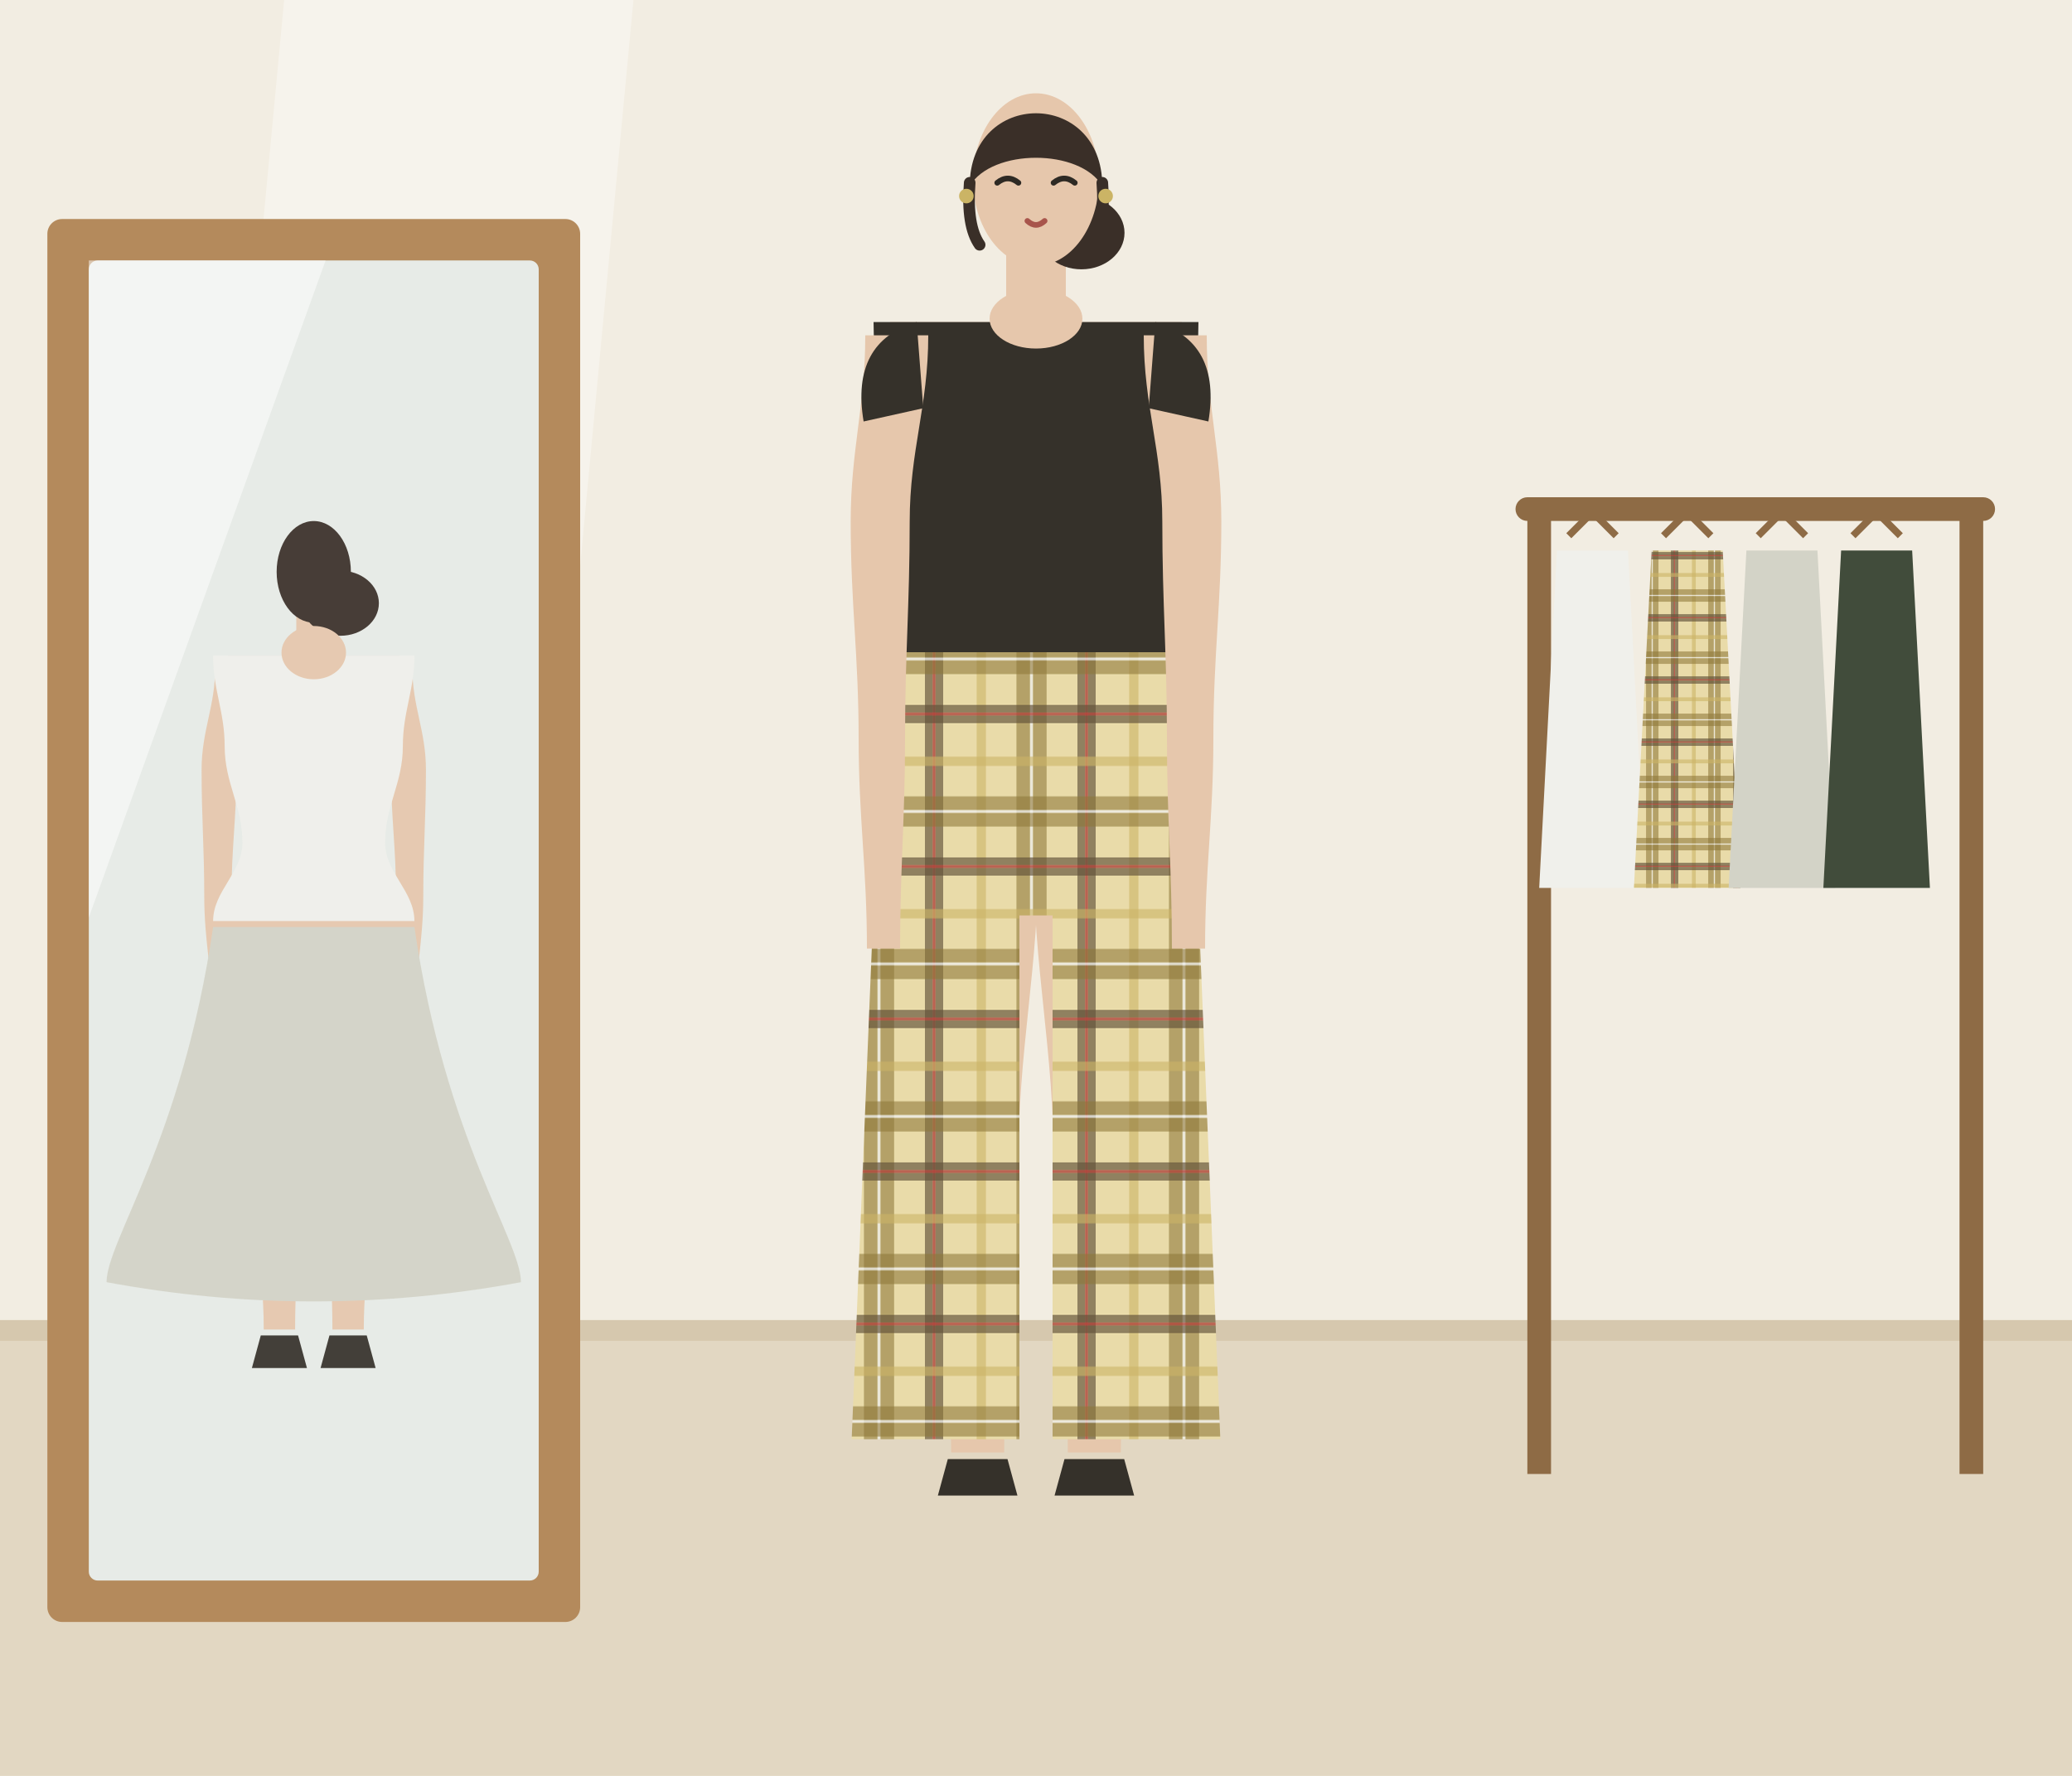
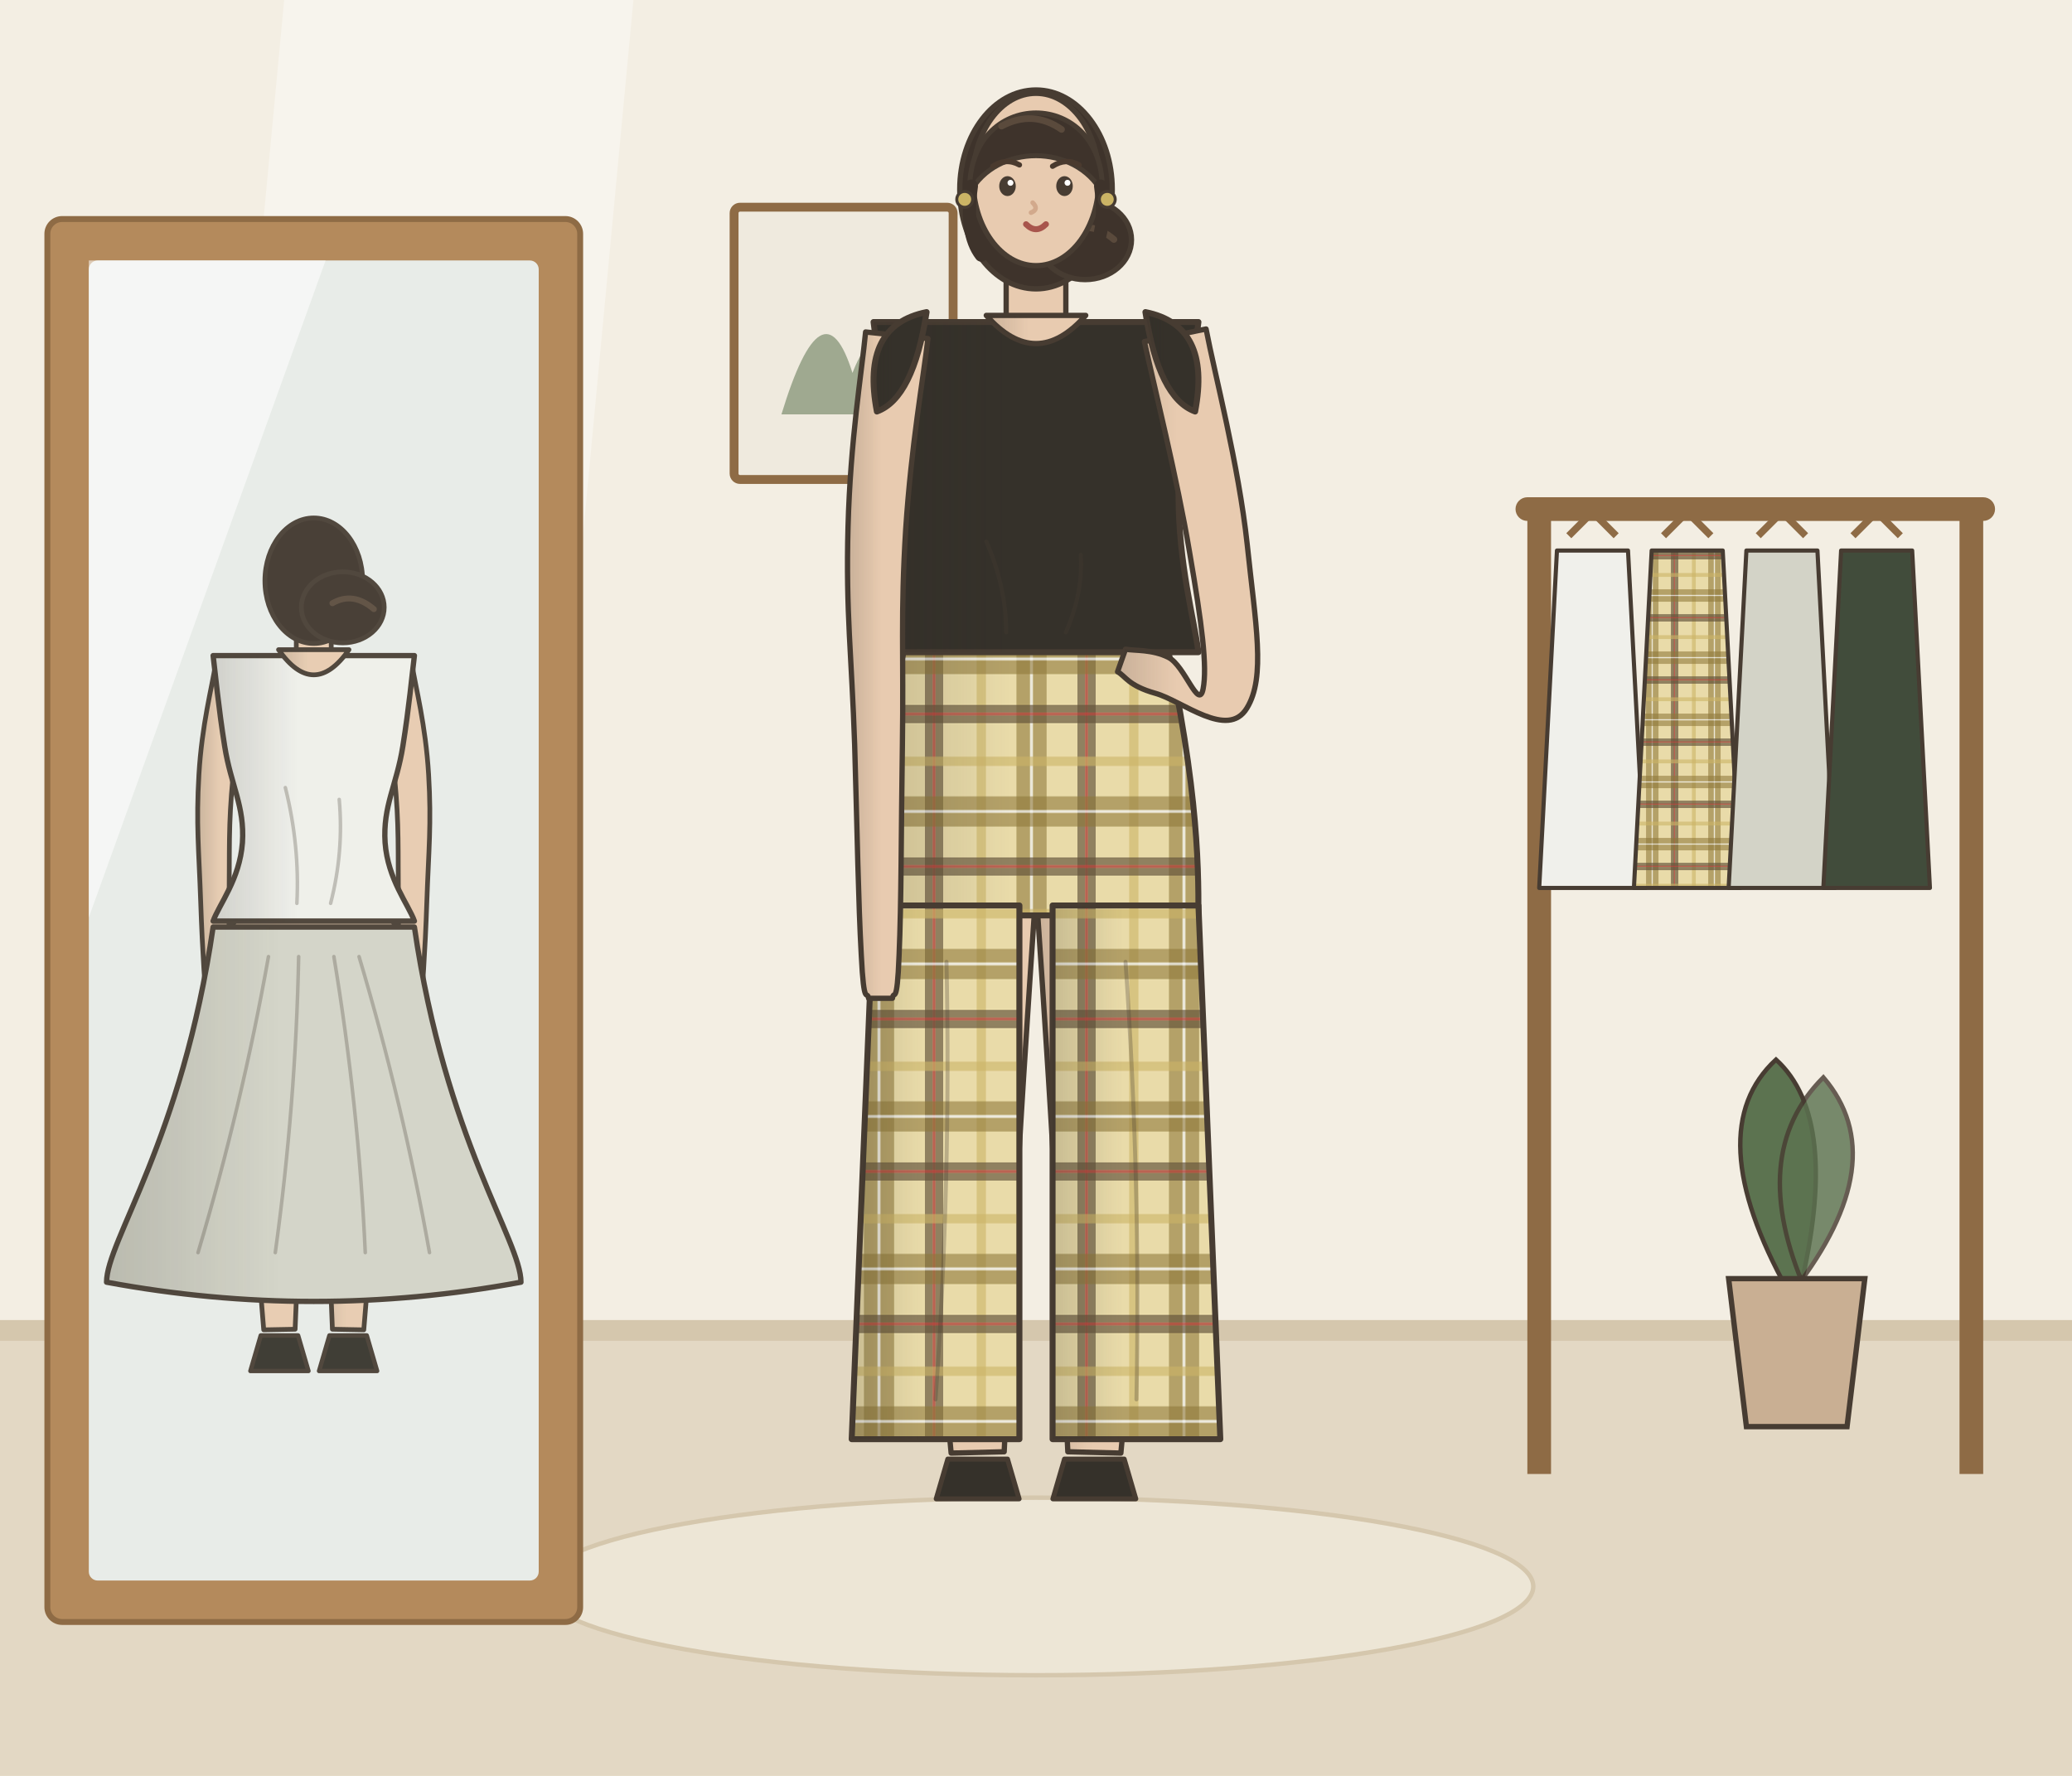
<svg xmlns="http://www.w3.org/2000/svg" viewBox="0 0 700 600" width="700" height="600" role="img">
  <defs>
+     <linearGradient id="shade" x1="0" y1="0" x2="1" y2="0">
+       <stop offset="0" stop-color="#2E2A24" stop-opacity=".17" />
+       <stop offset=".42" stop-color="#2E2A24" stop-opacity="0" />
+     </linearGradient>
    <pattern id="t-large" width="92" height="92" patternUnits="userSpaceOnUse">
      <rect width="92" height="92" fill="#E9DBA9" />
      <rect x="20.2" width="5.5" height="92" fill="#CBB465" opacity="0.6" />
      <rect x="44.2" width="8.3" height="92" fill="#8D7738" opacity="0.58" />
      <rect x="52.4" width="1.8" height="92" fill="#EBECEA" opacity="0.72" />
      <rect x="54.3" width="8.3" height="92" fill="#8D7738" opacity="0.58" />
      <rect x="81" width="4.6" height="92" fill="#625239" opacity="0.66" />
      <rect x="85.6" width="1.8" height="92" fill="#AD4039" opacity="0.78" />
      <rect x="87.4" width="4.6" height="92" fill="#625239" opacity="0.66" />
      <rect y="20.2" width="92" height="5.5" fill="#CBB465" opacity="0.6" />
      <rect y="44.2" width="92" height="8.3" fill="#8D7738" opacity="0.58" />
      <rect y="52.4" width="92" height="1.8" fill="#EBECEA" opacity="0.72" />
      <rect y="54.3" width="92" height="8.3" fill="#8D7738" opacity="0.58" />
      <rect y="81" width="92" height="4.6" fill="#625239" opacity="0.66" />
      <rect y="85.6" width="92" height="1.8" fill="#AD4039" opacity="0.78" />
      <rect y="87.4" width="92" height="4.6" fill="#625239" opacity="0.66" />
    </pattern>
    <pattern id="t-large-bias" width="92" height="92" patternUnits="userSpaceOnUse" patternTransform="rotate(45)">
      <rect width="92" height="92" fill="#E9DBA9" />
      <rect x="20.2" width="5.5" height="92" fill="#CBB465" opacity="0.6" />
      <rect x="44.2" width="8.3" height="92" fill="#8D7738" opacity="0.58" />
      <rect x="52.4" width="1.8" height="92" fill="#EBECEA" opacity="0.72" />
      <rect x="54.3" width="8.3" height="92" fill="#8D7738" opacity="0.58" />
      <rect x="81" width="4.6" height="92" fill="#625239" opacity="0.66" />
      <rect x="85.6" width="1.8" height="92" fill="#AD4039" opacity="0.78" />
      <rect x="87.4" width="4.6" height="92" fill="#625239" opacity="0.66" />
      <rect y="20.2" width="92" height="5.5" fill="#CBB465" opacity="0.6" />
      <rect y="44.2" width="92" height="8.3" fill="#8D7738" opacity="0.58" />
      <rect y="52.4" width="92" height="1.8" fill="#EBECEA" opacity="0.72" />
      <rect y="54.3" width="92" height="8.3" fill="#8D7738" opacity="0.58" />
      <rect y="81" width="92" height="4.6" fill="#625239" opacity="0.66" />
      <rect y="85.6" width="92" height="1.8" fill="#AD4039" opacity="0.78" />
      <rect y="87.4" width="92" height="4.6" fill="#625239" opacity="0.66" />
    </pattern>
    <pattern id="t-medium" width="46" height="46" patternUnits="userSpaceOnUse">
      <rect width="46" height="46" fill="#E9DBA9" />
      <rect x="10.1" width="2.8" height="46" fill="#CBB465" opacity="0.6" />
      <rect x="22.1" width="4.1" height="46" fill="#8D7738" opacity="0.58" />
      <rect x="26.2" width="0.9" height="46" fill="#EBECEA" opacity="0.72" />
      <rect x="27.1" width="4.1" height="46" fill="#8D7738" opacity="0.58" />
      <rect x="40.5" width="2.3" height="46" fill="#625239" opacity="0.66" />
      <rect x="42.8" width="0.9" height="46" fill="#AD4039" opacity="0.78" />
      <rect x="43.7" width="2.3" height="46" fill="#625239" opacity="0.66" />
      <rect y="10.1" width="46" height="2.8" fill="#CBB465" opacity="0.6" />
      <rect y="22.1" width="46" height="4.1" fill="#8D7738" opacity="0.58" />
      <rect y="26.2" width="46" height="0.9" fill="#EBECEA" opacity="0.72" />
      <rect y="27.1" width="46" height="4.1" fill="#8D7738" opacity="0.58" />
      <rect y="40.5" width="46" height="2.3" fill="#625239" opacity="0.66" />
      <rect y="42.8" width="46" height="0.9" fill="#AD4039" opacity="0.78" />
      <rect y="43.7" width="46" height="2.3" fill="#625239" opacity="0.66" />
    </pattern>
    <pattern id="t-medium-bias" width="46" height="46" patternUnits="userSpaceOnUse" patternTransform="rotate(45)">
      <rect width="46" height="46" fill="#E9DBA9" />
      <rect x="10.1" width="2.8" height="46" fill="#CBB465" opacity="0.6" />
      <rect x="22.1" width="4.1" height="46" fill="#8D7738" opacity="0.58" />
      <rect x="26.2" width="0.9" height="46" fill="#EBECEA" opacity="0.72" />
      <rect x="27.1" width="4.1" height="46" fill="#8D7738" opacity="0.58" />
      <rect x="40.5" width="2.3" height="46" fill="#625239" opacity="0.66" />
      <rect x="42.8" width="0.9" height="46" fill="#AD4039" opacity="0.78" />
      <rect x="43.7" width="2.3" height="46" fill="#625239" opacity="0.66" />
      <rect y="10.1" width="46" height="2.8" fill="#CBB465" opacity="0.6" />
      <rect y="22.1" width="46" height="4.1" fill="#8D7738" opacity="0.58" />
      <rect y="26.2" width="46" height="0.9" fill="#EBECEA" opacity="0.72" />
      <rect y="27.1" width="46" height="4.1" fill="#8D7738" opacity="0.58" />
      <rect y="40.5" width="46" height="2.3" fill="#625239" opacity="0.66" />
      <rect y="42.8" width="46" height="0.9" fill="#AD4039" opacity="0.78" />
      <rect y="43.7" width="46" height="2.3" fill="#625239" opacity="0.66" />
    </pattern>
    <pattern id="t-small" width="21" height="21" patternUnits="userSpaceOnUse">
      <rect width="21" height="21" fill="#E9DBA9" />
      <rect x="4.6" width="1.3" height="21" fill="#CBB465" opacity="0.6" />
      <rect x="10.1" width="1.9" height="21" fill="#8D7738" opacity="0.58" />
      <rect x="12" width="0.4" height="21" fill="#EBECEA" opacity="0.72" />
      <rect x="12.4" width="1.9" height="21" fill="#8D7738" opacity="0.58" />
      <rect x="18.5" width="1.1" height="21" fill="#625239" opacity="0.66" />
      <rect x="19.5" width="0.4" height="21" fill="#AD4039" opacity="0.78" />
      <rect x="19.9" width="1.1" height="21" fill="#625239" opacity="0.66" />
      <rect y="4.6" width="21" height="1.3" fill="#CBB465" opacity="0.6" />
      <rect y="10.1" width="21" height="1.9" fill="#8D7738" opacity="0.58" />
      <rect y="12" width="21" height="0.4" fill="#EBECEA" opacity="0.72" />
      <rect y="12.4" width="21" height="1.9" fill="#8D7738" opacity="0.58" />
      <rect y="18.5" width="21" height="1.1" fill="#625239" opacity="0.66" />
      <rect y="19.5" width="21" height="0.4" fill="#AD4039" opacity="0.78" />
      <rect y="19.9" width="21" height="1.1" fill="#625239" opacity="0.66" />
    </pattern>
    <pattern id="t-small-bias" width="21" height="21" patternUnits="userSpaceOnUse" patternTransform="rotate(45)">
      <rect width="21" height="21" fill="#E9DBA9" />
      <rect x="4.6" width="1.3" height="21" fill="#CBB465" opacity="0.6" />
      <rect x="10.1" width="1.9" height="21" fill="#8D7738" opacity="0.58" />
      <rect x="12" width="0.4" height="21" fill="#EBECEA" opacity="0.72" />
      <rect x="12.4" width="1.9" height="21" fill="#8D7738" opacity="0.58" />
      <rect x="18.5" width="1.1" height="21" fill="#625239" opacity="0.66" />
      <rect x="19.5" width="0.4" height="21" fill="#AD4039" opacity="0.78" />
      <rect x="19.9" width="1.1" height="21" fill="#625239" opacity="0.66" />
      <rect y="4.6" width="21" height="1.3" fill="#CBB465" opacity="0.6" />
      <rect y="10.1" width="21" height="1.9" fill="#8D7738" opacity="0.58" />
      <rect y="12" width="21" height="0.4" fill="#EBECEA" opacity="0.72" />
      <rect y="12.4" width="21" height="1.9" fill="#8D7738" opacity="0.58" />
      <rect y="18.5" width="21" height="1.1" fill="#625239" opacity="0.66" />
      <rect y="19.5" width="21" height="0.4" fill="#AD4039" opacity="0.78" />
      <rect y="19.9" width="21" height="1.1" fill="#625239" opacity="0.66" />
    </pattern>
  </defs>
-   <rect width="700" height="600" fill="#F2EDE2" />
-   <rect y="452" width="700" height="148" fill="#E2D7C2" />
-   <rect y="446" width="700" height="7" fill="#D6C8AE" />
+   <rect width="700" height="600" fill="#F3EEE3" />
+   <rect y="452" width="700" height="148" fill="#E3D8C4" />
+   <rect y="446" width="700" height="7" fill="#D5C7AD" />
  <path d="M96,0 L214,0 L172,446 L54,446 Z" fill="#FFFFFF" opacity=".34" />
-   <rect x="16" y="74" width="180" height="474" rx="5" fill="#B48A5C" />
-   <rect x="30" y="88" width="152" height="446" rx="3" fill="#E7EBE7" />
-   <path d="M30,88 L110,88 L30,310 Z" fill="#FFFFFF" opacity=".5" />
+   <ellipse cx="350" cy="536" rx="168" ry="30" fill="#EDE6D6" stroke="#D5C7AD" stroke-width="1.5" />
+   <rect x="16" y="74" width="180" height="474" rx="5" fill="#B48A5C" stroke="#8E6B45" stroke-width="2" />
+   <rect x="30" y="88" width="152" height="446" rx="3" fill="#E8ECE8" />
+   <path d="M30,88 L110,88 L30,310 Z" fill="#FFFFFF" opacity=".55" />
+   <rect x="248" y="70" width="74" height="92" rx="2" fill="#EFEADE" stroke="#8E6B45" stroke-width="3" />
+   <path d="M264,140 q14,-46 24,-14 q10,-26 20,14 Z" fill="#5C7350" opacity=".55" />
  <rect x="516" y="168" width="8" height="330" fill="#8E6B45" />
  <rect x="662" y="168" width="8" height="330" fill="#8E6B45" />
  <rect x="512" y="168" width="162" height="8" rx="4" fill="#8E6B45" />
  <path d="M530,181 l8,-8 l8,8" stroke="#8E6B45" stroke-width="2.4" fill="none" />
-   <path d="M526,186 L550,186 L556,300 L520,300 Z" fill="#F0F0EB" />
+   <path d="M526,186 L550,186 L556,300 L520,300 Z" fill="#F0F0EB" stroke="#473C32" stroke-width="1.4" stroke-linejoin="round" />
  <path d="M562,181 l8,-8 l8,8" stroke="#8E6B45" stroke-width="2.4" fill="none" />
-   <path d="M558,186 L582,186 L588,300 L552,300 Z" fill="url(#t-small)" />
+   <path d="M558,186 L582,186 L588,300 L552,300 Z" fill="url(#t-small)" stroke="#473C32" stroke-width="1.4" stroke-linejoin="round" />
  <path d="M594,181 l8,-8 l8,8" stroke="#8E6B45" stroke-width="2.4" fill="none" />
-   <path d="M590,186 L614,186 L620,300 L584,300 Z" fill="#D3D3C7" />
+   <path d="M590,186 L614,186 L620,300 L584,300 Z" fill="#D3D3C7" stroke="#473C32" stroke-width="1.4" stroke-linejoin="round" />
  <path d="M626,181 l8,-8 l8,8" stroke="#8E6B45" stroke-width="2.4" fill="none" />
-   <path d="M622,186 L646,186 L652,300 L616,300 Z" fill="#414C3B" />
-   <g opacity=".92">
-     <path d="M78.8,313.2 C78.8,341.2 84,357.9 84,385.9 C84,410.2 89.1,424.9 89.1,449.2 L99.7,449.2 99.7,449.2 C99.7,424.9 102.5,410.2 102.5,385.9 C102.5,357.9 106.5,341.2 106.5,313.2 Z" fill="#E6C7AC" />
-     <path d="M88.1,451.2 L100.7,451.2 L103.7,462.2 L85.1,462.2 Z" fill="#35312A" />
-     <path d="M105.5,313.2 C105.5,341.2 109.5,357.9 109.5,385.9 C109.5,410.2 112.3,424.9 112.3,449.2 L122.9,449.2 122.9,449.2 C122.9,424.9 128,410.2 128,385.9 C128,357.9 133.2,341.2 133.2,313.2 Z" fill="#E6C7AC" />
-     <path d="M111.3,451.2 L123.9,451.2 L126.9,462.2 L108.3,462.2 Z" fill="#35312A" />
-     <rect x="100.1" y="204.3" width="11.9" height="21.2" fill="#E6C7AC" />
-     <path d="M77,221.5 C77,233.3 80.9,240.4 80.9,252.1 C80.9,264.7 86.9,272.2 86.9,284.7 C86.9,297.2 77,304.7 77,317.2 L135,317.2 135,317.2 C135,304.7 125.1,297.2 125.1,284.7 C125.1,272.2 131.1,264.7 131.1,252.1 C131.1,240.4 135,233.3 135,221.5 Z" fill="#E6C7AC" />
-     <ellipse cx="115" cy="203.8" rx="13" ry="11" fill="#3A2F28" />
-     <ellipse cx="106" cy="193.2" rx="12.54" ry="17.16" fill="#3A2F28" />
-     <path d="M72.7,225.5 C72.7,238.8 68.1,246.8 68.1,260.1 C68.1,276.5 69,286.3 69,302.7 C69,318.3 71.7,327.6 71.7,343.2 L78.3,343.2 78.3,343.2 C78.3,327.6 78.2,318.3 78.2,302.7 C78.2,286.3 79.9,276.5 79.9,260.1 C79.9,246.8 85.2,238.8 85.2,225.5 Z" fill="#E6C7AC" />
-     <path d="M126.8,225.5 C126.8,238.8 132.1,246.8 132.1,260.1 C132.1,276.5 133.8,286.3 133.8,302.7 C133.8,318.3 133.7,327.6 133.7,343.2 L140.3,343.2 140.3,343.2 C140.3,327.6 143,318.3 143,302.7 C143,286.3 143.9,276.5 143.9,260.1 C143.9,246.8 139.3,238.8 139.3,225.5 Z" fill="#E6C7AC" />
-     <path d="M72,313.2 L140,313.2 C150.5,385.2 176,419.2 176,433.2 Q106,446.2 36,433.2 C36,419.2 61.5,385.2 72,313.2 Z" fill="#D3D3C7" />
-     <path d="M72,221.5 C72,233.3 75.9,240.4 75.9,252.1 C75.9,264.7 81.9,272.2 81.9,284.7 C81.9,294.9 72,301 72,311.2 L140,311.2 140,311.2 C140,301 130.1,294.9 130.1,284.7 C130.1,272.2 136.1,264.7 136.1,252.1 C136.1,240.4 140,233.3 140,221.5 Z" fill="#F0F0EB" />
-     <ellipse cx="106" cy="220.5" rx="10.9" ry="9" fill="#E6C7AC" />
+   <path d="M622,186 L646,186 L652,300 L616,300 Z" fill="#414C3B" stroke="#473C32" stroke-width="1.4" stroke-linejoin="round" />
+   <path d="M604,436 q-30,-54 -4,-78 q22,20 8,78 Z" fill="#5C7350" stroke="#473C32" stroke-width="1.5" />
+   <path d="M606,436 q34,-44 10,-72 q-26,26 -6,72 Z" fill="#5C7350" stroke="#473C32" stroke-width="1.5" opacity=".82" />
+   <path d="M584,432 L630,432 L624,482 L590,482 Z" fill="#C9AF93" stroke="#473C32" stroke-width="1.8" />
+   <g opacity=".93">
+     <path d="M78.8,313.3 C79.9,328.6 81.8,357.4 84,386 C86.2,414.5 88,436 89.1,449.3 L99.7,449.1 99.7,449.1 C100.3,435.8 101,414.3 102.5,385.7 C103.9,357.2 105.7,328.4 106.5,313.1 Z" fill="#E8CBB0" stroke="#473C32" stroke-width="1.6" stroke-linejoin="round" />
+     <path d="M78.8,313.3 C79.9,328.6 81.8,357.4 84,386 C86.2,414.5 88,436 89.1,449.3 L99.7,449.1 99.7,449.1 C100.3,435.8 101,414.3 102.5,385.7 C103.9,357.2 105.7,328.4 106.5,313.1 Z" fill="url(#shade)" stroke="none" />
+     <path d="M88.1,451.2 L100.7,451.2 L104.2,463.2 L84.6,463.2 Z" fill="#35312A" stroke="#473C32" stroke-width="1.5" stroke-linejoin="round" />
+     <path d="M105.5,313.1 C106.3,328.4 108.1,357.2 109.5,385.7 C111,414.3 111.7,435.8 112.3,449.1 L122.9,449.3 122.9,449.3 C124,436 125.8,414.5 128,386 C130.2,357.4 132.1,328.6 133.2,313.3 Z" fill="#E8CBB0" stroke="#473C32" stroke-width="1.6" stroke-linejoin="round" />
+     <path d="M105.5,313.1 C106.3,328.4 108.1,357.2 109.5,385.7 C111,414.3 111.7,435.8 112.3,449.1 L122.9,449.3 122.9,449.3 C124,436 125.8,414.5 128,386 C130.2,357.4 132.1,328.6 133.2,313.3 Z" fill="url(#shade)" stroke="none" />
+     <path d="M111.3,451.2 L123.9,451.2 L127.4,463.2 L107.8,463.2 Z" fill="#35312A" stroke="#473C32" stroke-width="1.5" stroke-linejoin="round" />
+     <path d="M100.1,202.3 L111.9,202.3 L111.9,225.5 L100.1,225.5 Z" fill="#E8CBB0" stroke="#473C32" stroke-width="1.6" />
+     <path d="M77,221.5 C77.8,228 78.8,238.9 80.9,252.1 C83,265.4 87.7,271 86.9,284.7 C86,298.3 79,310.4 77,317.2 L135,317.2 135,317.2 C133,310.4 126,298.3 125.1,284.7 C124.3,271 129,265.4 131.1,252.1 C133.2,238.9 134.2,228 135,221.5 Z" fill="#E8CBB0" stroke="#473C32" stroke-width="1.6" stroke-linejoin="round" />
+     <path d="M77,221.5 C77.8,228 78.8,238.9 80.9,252.1 C83,265.4 87.7,271 86.9,284.7 C86,298.3 79,310.4 77,317.2 L135,317.2 135,317.2 C133,310.4 126,298.3 125.1,284.7 C124.3,271 129,265.4 131.1,252.1 C133.2,238.9 134.2,228 135,221.5 Z" fill="url(#shade)" stroke="none" />
+     <path d="M72.8,224.5 C71.6,232.3 68.2,244.8 67.2,261.7 C66.2,278.5 67.2,287.2 67.8,304.7 C68.4,322.3 69.3,334.1 70.2,345.3 C71,356.6 71.6,355.6 72,358.3 L76.8,358.1 76.8,358.1 C77,355.4 77.6,356.3 77.8,345.1 C77.9,333.9 77.2,321.9 77.4,304.6 C77.6,287.3 77.1,279 78.7,262.6 C80.3,246.2 83.8,234.1 85.1,226.5 Z" fill="#E8CBB0" stroke="#473C32" stroke-width="1.6" stroke-linejoin="round" />
+     <path d="M72.8,224.5 C71.6,232.3 68.2,244.8 67.2,261.7 C66.2,278.5 67.2,287.2 67.8,304.7 C68.4,322.3 69.3,334.1 70.2,345.3 C71,356.6 71.6,355.6 72,358.3 L76.8,358.1 76.8,358.1 C77,355.4 77.6,356.3 77.8,345.1 C77.9,333.9 77.2,321.9 77.4,304.6 C77.6,287.3 77.1,279 78.7,262.6 C80.3,246.2 83.8,234.1 85.1,226.5 Z" fill="url(#shade)" stroke="none" />
+     <path d="M126.9,226.5 C128.2,234.1 131.7,246.2 133.3,262.6 C134.9,279 134.4,287.3 134.6,304.6 C134.8,321.9 134.1,333.9 134.2,345.1 C134.4,356.3 135,355.4 135.2,358.1 L140,358.3 140,358.3 C140.4,355.6 141,356.6 141.8,345.3 C142.7,334.1 143.6,322.3 144.2,304.7 C144.8,287.2 145.8,278.5 144.8,261.7 C143.8,244.8 140.4,232.3 139.2,224.5 Z" fill="#E8CBB0" stroke="#473C32" stroke-width="1.6" stroke-linejoin="round" />
+     <path d="M126.9,226.5 C128.2,234.1 131.7,246.2 133.3,262.6 C134.9,279 134.4,287.3 134.6,304.6 C134.8,321.9 134.1,333.9 134.2,345.1 C134.4,356.3 135,355.4 135.2,358.1 L140,358.3 140,358.3 C140.4,355.6 141,356.6 141.8,345.3 C142.7,334.1 143.6,322.3 144.2,304.7 C144.8,287.2 145.8,278.5 144.8,261.7 C143.8,244.8 140.4,232.3 139.2,224.5 Z" fill="url(#shade)" stroke="none" />
+     <path d="M72,313.2 L140,313.2 C150.5,385.2 176,419.2 176,433.2 Q106,446.2 36,433.2 C36,419.2 61.5,385.2 72,313.2 Z" fill="#D3D3C7" stroke="#473C32" stroke-width="1.8" stroke-linejoin="round" />
+     <path d="M72,313.2 L140,313.2 C150.5,385.2 176,419.2 176,433.2 Q106,446.2 36,433.2 C36,419.2 61.5,385.2 72,313.2 Z" fill="url(#shade)" stroke="none" />
+     <path d="M90.7,323.2 Q81.8,373.2 66.9,423.2" stroke="#473C32" stroke-width="1.2" fill="none" opacity=".3" stroke-linecap="round" />
+     <path d="M100.9,323.2 Q99.9,373.2 93,423.2" stroke="#473C32" stroke-width="1.2" fill="none" opacity=".3" stroke-linecap="round" />
+     <path d="M112.8,323.2 Q121.1,373.2 123.4,423.2" stroke="#473C32" stroke-width="1.2" fill="none" opacity=".3" stroke-linecap="round" />
+     <path d="M121.3,323.2 Q136.2,373.2 145.1,423.2" stroke="#473C32" stroke-width="1.2" fill="none" opacity=".3" stroke-linecap="round" />
+     <path d="M72,221.5 C72.8,228 73.8,238.9 75.9,252.1 C78,265.4 82.7,272.3 81.9,284.7 C81,297.1 74,305.6 72,311.2 L140,311.2 140,311.2 C138,305.6 131,297.1 130.1,284.7 C129.3,272.3 134,265.4 136.1,252.1 C138.2,238.9 139.2,228 140,221.5 Z" fill="#F0F0EB" stroke="#473C32" stroke-width="1.8" stroke-linejoin="round" />
+     <path d="M72,221.5 C72.8,228 73.8,238.9 75.9,252.1 C78,265.4 82.7,272.3 81.9,284.7 C81,297.1 74,305.6 72,311.2 L140,311.2 140,311.2 C138,305.6 131,297.1 130.1,284.7 C129.3,272.3 134,265.4 136.1,252.1 C138.2,238.9 139.2,228 140,221.5 Z" fill="url(#shade)" stroke="none" />
+     <path d="M94.1,219.5 Q106,236.5 117.9,219.5 Z" fill="#E8CBB0" stroke="#473C32" stroke-width="1.6" stroke-linejoin="round" />
+     <path d="M94.1,219.5 Q106,236.5 117.9,219.5 Z" fill="url(#shade)" stroke="none" />
+     <path d="M96.4,266.1 Q101.3,285.7 100.3,305.2" stroke="#473C32" stroke-width="1.2" fill="none" opacity=".3" stroke-linecap="round" />
+     <path d="M114.6,270.1 Q116.2,287.7 111.7,305.2" stroke="#473C32" stroke-width="1.2" fill="none" opacity=".3" stroke-linecap="round" />
+     <ellipse cx="106" cy="196.2" rx="16.5" ry="21.2" fill="#3E332B" stroke="#473C32" stroke-width="1.6" />
+     <ellipse cx="115.8" cy="205.2" rx="14" ry="12" fill="#3E332B" stroke="#473C32" stroke-width="1.6" />
+     <path d="M112.3,203.8 q7,-4 14,2" stroke="#5A4A3C" stroke-width="2" fill="none" stroke-linecap="round" />
  </g>
  <g transform="translate(350,540) scale(1.12) translate(-350,-540)">
-     <path d="M308.8,314 C308.8,351.1 316.6,373.4 316.6,410.6 C316.6,443.4 324.4,463.1 324.4,496 L340.4,496 340.4,496 C340.4,463.1 344.6,443.4 344.6,410.6 C344.6,373.4 350.8,351.1 350.8,314 Z" fill="#E6C7AC" />
-     <path d="M323.4,498 L341.4,498 L344.4,509 L320.4,509 Z" fill="#35312A" />
-     <path d="M349.2,314 C349.2,351.1 355.4,373.4 355.4,410.6 C355.4,443.4 359.6,463.1 359.6,496 L375.6,496 375.6,496 C375.6,463.1 383.4,443.4 383.4,410.6 C383.4,373.4 391.2,351.1 391.2,314 Z" fill="#E6C7AC" />
-     <path d="M358.6,498 L376.6,498 L379.6,509 L355.6,509 Z" fill="#35312A" />
-     <rect x="341" y="131" width="18" height="28" fill="#E6C7AC" />
-     <path d="M306,155 C306,175.1 312,187.1 312,207.2 C312,228.5 320,241.3 320,262.6 C320,283.9 306,296.7 306,318 L394,318 394,318 C394,296.7 380,283.9 380,262.6 C380,241.3 388,228.5 388,207.2 C388,187.1 394,175.1 394,155 Z" fill="#E6C7AC" />
-     <path d="M314,236.6 L386,236.6 C399,292 399,318 399,334 L301,334 C301,318 301,292 314,236.6 Z" fill="url(#t-medium)" />
-     <path d="M301,331 L345,331 L345,492 L294.4,492 Z" fill="url(#t-medium)" />
-     <path d="M355,331 L399,331 L405.6,492 L355,492 Z" fill="url(#t-medium)" />
-     <rect x="313" y="234.6" width="74" height="11" fill="url(#t-medium)" />
-     <path d="M301,155 C301,175.1 307,187.1 307,207.2 C307,225.4 301,236.3 301,254.6 L399,254.6 399,254.6 C399,236.3 393,225.4 393,207.2 C393,187.1 399,175.1 399,155 Z" fill="#35312A" />
-     <ellipse cx="350" cy="154" rx="14" ry="9" fill="#E6C7AC" />
-     <path d="M298.5,159 C298.5,180.6 294.1,193.6 294.1,215.2 C294.1,240.3 296.5,255.4 296.5,280.6 C296.5,305 299,319.6 299,344 L309,344 309,344 C309,319.6 310.5,305 310.5,280.6 C310.5,255.4 311.9,240.3 311.9,215.2 C311.9,193.6 317.5,180.6 317.5,159 Z" fill="#E6C7AC" />
-     <path d="M382.5,159 C382.5,180.6 388.1,193.6 388.1,215.2 C388.1,240.3 389.5,255.4 389.5,280.6 C389.5,305 391,319.6 391,344 L401,344 401,344 C401,319.6 403.5,305 403.5,280.6 C403.5,255.4 405.9,240.3 405.9,215.2 C405.9,193.6 401.5,180.6 401.5,159 Z" fill="#E6C7AC" />
-     <path d="M314,155 Q294,161 298,185 L316,181 Z" fill="#35312A" />
-     <path d="M386,155 Q406,161 402,185 L384,181 Z" fill="#35312A" />
-     <ellipse cx="363.7" cy="128.1" rx="13" ry="11" fill="#3A2F28" />
-     <ellipse cx="350" cy="112" rx="19" ry="26" fill="#E6C7AC" />
-     <path d="M330,114 C330,84.7 370,84.7 370,114 C363.3,102.6 336.7,102.6 330,114 Z" fill="#3A2F28" />
-     <path d="M330,113 q-1,13 3,18.7" stroke="#3A2F28" stroke-width="3.5" fill="none" stroke-linecap="round" />
-     <path d="M370,113 q1,13 -3,18.7" stroke="#3A2F28" stroke-width="3.5" fill="none" stroke-linecap="round" />
-     <path d="M338.3,113 q3.2,-2.6 6.4,0" stroke="#2E2A24" stroke-width="1.7" fill="none" stroke-linecap="round" />
-     <path d="M355.3,113 q3.2,-2.6 6.4,0" stroke="#2E2A24" stroke-width="1.7" fill="none" stroke-linecap="round" />
-     <path d="M347.4,124.5 q2.6,2.4 5.2,0" stroke="#A8554C" stroke-width="1.7" fill="none" stroke-linecap="round" />
-     <circle cx="329" cy="117" r="2.2" fill="#CBB465" />
-     <circle cx="371" cy="117" r="2.2" fill="#CBB465" />
+     <path d="M308.8,314.2 C310.4,334.5 313.4,372.5 316.6,410.8 C319.9,449 322.8,478.2 324.4,496.2 L340.4,495.8 340.4,495.8 C341.3,477.9 342.5,448.6 344.6,410.4 C346.8,372.1 349.5,334.1 350.8,313.8 Z" fill="#E8CBB0" stroke="#473C32" stroke-width="1.6" stroke-linejoin="round" />
+     <path d="M308.8,314.2 C310.4,334.5 313.4,372.5 316.6,410.8 C319.9,449 322.8,478.2 324.4,496.2 L340.4,495.8 340.4,495.8 C341.3,477.9 342.5,448.6 344.6,410.4 C346.8,372.1 349.5,334.1 350.8,313.8 Z" fill="url(#shade)" stroke="none" />
+     <path d="M323.4,498 L341.4,498 L344.9,510 L319.9,510 Z" fill="#35312A" stroke="#473C32" stroke-width="1.5" stroke-linejoin="round" />
+     <path d="M349.2,313.8 C350.5,334.1 353.2,372.1 355.4,410.4 C357.5,448.6 358.7,477.9 359.6,495.8 L375.6,496.2 375.6,496.2 C377.2,478.2 380.1,449 383.4,410.8 C386.6,372.5 389.6,334.5 391.2,314.2 Z" fill="#E8CBB0" stroke="#473C32" stroke-width="1.6" stroke-linejoin="round" />
+     <path d="M349.2,313.8 C350.5,334.1 353.2,372.1 355.4,410.4 C357.5,448.6 358.7,477.9 359.6,495.8 L375.6,496.2 375.6,496.2 C377.2,478.2 380.1,449 383.4,410.8 C386.6,372.5 389.6,334.5 391.2,314.2 Z" fill="url(#shade)" stroke="none" />
+     <path d="M358.6,498 L376.6,498 L380.1,510 L355.1,510 Z" fill="#35312A" stroke="#473C32" stroke-width="1.5" stroke-linejoin="round" />
+     <path d="M341,129 L359,129 L359,159 L341,159 Z" fill="#E8CBB0" stroke="#473C32" stroke-width="1.6" />
+     <path d="M306,155 C307.3,166 309.1,184.6 312,207.2 C314.9,229.8 321.3,239.3 320,262.6 C318.7,285.9 308.9,306.4 306,318 L394,318 394,318 C391.1,306.4 381.3,285.9 380,262.6 C378.7,239.3 385.1,229.8 388,207.2 C390.9,184.6 392.7,166 394,155 Z" fill="#E8CBB0" stroke="#473C32" stroke-width="1.6" stroke-linejoin="round" />
+     <path d="M306,155 C307.3,166 309.1,184.6 312,207.2 C314.9,229.8 321.3,239.3 320,262.6 C318.7,285.9 308.9,306.4 306,318 L394,318 394,318 C391.1,306.4 381.3,285.9 380,262.6 C378.7,239.3 385.1,229.8 388,207.2 C390.9,184.6 392.7,166 394,155 Z" fill="url(#shade)" stroke="none" />
+     <path d="M314,236.6 L386,236.6 C399,292 399,318 399,334 L301,334 C301,318 301,292 314,236.6 Z" fill="url(#t-medium)" stroke="#473C32" stroke-width="1.8" stroke-linejoin="round" />
+     <path d="M314,236.6 L386,236.6 C399,292 399,318 399,334 L301,334 C301,318 301,292 314,236.6 Z" fill="url(#shade)" stroke="none" />
+     <path d="M301,331 L345,331 L345,492 L294.4,492 Z" fill="url(#t-medium)" stroke="#473C32" stroke-width="1.8" stroke-linejoin="round" />
+     <path d="M301,331 L345,331 L345,492 L294.4,492 Z" fill="url(#shade)" stroke="none" />
+     <path d="M323,348 Q324.4,414 319.7,480" stroke="#473C32" stroke-width="1.2" fill="none" opacity=".3" stroke-linecap="round" />
+     <path d="M355,331 L399,331 L405.6,492 L355,492 Z" fill="url(#t-medium)" stroke="#473C32" stroke-width="1.8" stroke-linejoin="round" />
+     <path d="M355,331 L399,331 L405.6,492 L355,492 Z" fill="url(#shade)" stroke="none" />
+     <path d="M377,348 Q381.6,414 380.3,480" stroke="#473C32" stroke-width="1.2" fill="none" opacity=".3" stroke-linecap="round" />
+     <path d="M313,233.6 L387,233.6 L387,245.6 L313,245.6 Z" fill="url(#t-medium)" stroke="#473C32" stroke-width="1.8" stroke-linejoin="round" />
+     <path d="M301,155 C302.3,166 307,186.2 307,207.2 C307,228.1 302.3,244.6 301,254.6 L399,254.6 399,254.6 C397.7,244.6 393,228.1 393,207.2 C393,186.2 397.7,166 399,155 Z" fill="#35312A" stroke="#473C32" stroke-width="1.8" stroke-linejoin="round" />
+     <path d="M301,155 C302.3,166 307,186.2 307,207.2 C307,228.1 302.3,244.6 301,254.6 L399,254.6 399,254.6 C397.7,244.6 393,228.1 393,207.2 C393,186.2 397.7,166 399,155 Z" fill="url(#shade)" stroke="none" />
+     <path d="M335,153 Q350,170 365,153 Z" fill="#E8CBB0" stroke="#473C32" stroke-width="1.6" stroke-linejoin="round" />
+     <path d="M335,153 Q350,170 365,153 Z" fill="url(#shade)" stroke="none" />
+     <path d="M335,221.2 Q341,234.9 341,248.6" stroke="#473C32" stroke-width="1.2" fill="none" opacity=".3" stroke-linecap="round" />
+     <path d="M363.5,225.2 Q364.2,236.9 359,248.6" stroke="#473C32" stroke-width="1.2" fill="none" opacity=".3" stroke-linecap="round" />
+     <path d="M298.6,158 C297.4,170.4 294,190.6 293.3,216.8 C292.6,242.9 294.4,255.5 295.3,282.6 C296.1,309.8 296.4,330 297.3,346 C298.1,362.1 299,356.3 299.5,359 L306.7,359 306.7,359 C307.1,356.2 308.1,362 308.7,346 C309.4,329.9 309.3,309.5 309.7,282.5 C310.1,255.6 309.1,243.3 310.7,217.5 C312.4,191.8 316,172.1 317.4,160 Z" fill="#E8CBB0" stroke="#473C32" stroke-width="1.6" stroke-linejoin="round" />
+     <path d="M298.6,158 C297.4,170.4 294,190.6 293.3,216.8 C292.6,242.9 294.4,255.5 295.3,282.6 C296.1,309.8 296.4,330 297.3,346 C298.1,362.1 299,356.3 299.5,359 L306.7,359 306.7,359 C307.1,356.2 308.1,362 308.7,346 C309.4,329.9 309.3,309.5 309.7,282.5 C310.1,255.6 309.1,243.3 310.7,217.5 C312.4,191.8 316,172.1 317.4,160 Z" fill="url(#shade)" stroke="none" />
+     <path d="M382.7,160.9 C385.6,174.2 392.6,202.3 396.3,224.3 C400.1,246.3 401.7,259 400.4,265.7 C399.1,272.3 394.9,258.7 390,256.2 C385.1,253.7 379.8,254.2 377,253.7 L374.6,260.5 374.6,260.5 C377,261.8 377.8,264.7 386,267 C394.2,269.3 407.8,281 413.6,271.5 C419.4,262.1 416.2,246 413.7,222 C411.1,198 403.9,170.7 401.3,157.1 Z" fill="#E8CBB0" stroke="#473C32" stroke-width="1.6" stroke-linejoin="round" />
+     <path d="M382.7,160.9 C385.6,174.2 392.6,202.3 396.3,224.3 C400.1,246.3 401.7,259 400.4,265.7 C399.1,272.3 394.9,258.7 390,256.2 C385.1,253.7 379.8,254.2 377,253.7 L374.6,260.5 374.6,260.5 C377,261.8 377.8,264.7 386,267 C394.2,269.3 407.8,281 413.6,271.5 C419.4,262.1 416.2,246 413.7,222 C411.1,198 403.9,170.7 401.3,157.1 Z" fill="url(#shade)" stroke="none" />
+     <path d="M317,152 Q297,156 302,182 Q313,178 317,152 Z" fill="#35312A" stroke="#473C32" stroke-width="1.8" stroke-linejoin="round" />
+     <path d="M317,152 Q297,156 302,182 Q313,178 317,152 Z" fill="url(#shade)" stroke="none" />
+     <path d="M383,152 Q403,156 398,182 Q387,178 383,152 Z" fill="#35312A" stroke="#473C32" stroke-width="1.8" stroke-linejoin="round" />
+     <path d="M383,152 Q403,156 398,182 Q387,178 383,152 Z" fill="url(#shade)" stroke="none" />
+     <ellipse cx="350" cy="115" rx="23" ry="30" fill="#3E332B" stroke="#473C32" stroke-width="1.6" />
+     <ellipse cx="364.8" cy="130.2" rx="14" ry="12" fill="#3E332B" stroke="#473C32" stroke-width="1.6" />
+     <path d="M359.5,128.1 q7,-4 14,2" stroke="#5A4A3C" stroke-width="2" fill="none" stroke-linecap="round" />
+     <ellipse cx="350" cy="112" rx="19" ry="26" fill="#E8CBB0" stroke="#473C32" stroke-width="1.6" />
+     <path d="M330,116 C329,83.9 371,83.9 370,116 C361.8,101.1 338.2,101.1 330,116 Z" fill="#3E332B" stroke="#473C32" stroke-width="1.5" stroke-linejoin="round" />
+     <path d="M339.6,95.9 q9.5,-5 18.1,1" stroke="#5A4A3C" stroke-width="2" fill="none" stroke-linecap="round" />
+     <path d="M330.5,114 q-2,14.3 3,20.8" stroke="#3E332B" stroke-width="4" fill="none" stroke-linecap="round" />
+     <path d="M369.5,114 q2,14.3 -3,20.8" stroke="#3E332B" stroke-width="4" fill="none" stroke-linecap="round" />
+     <path d="M337,108 q4,-2.6 8,-0.4" stroke="#4A3A2E" stroke-width="1.6" fill="none" stroke-linecap="round" />
+     <ellipse cx="341.4" cy="114" rx="2.5" ry="3" fill="#473C32" />
+     <circle cx="342.3" cy="113" r="0.9" fill="#FFFFFF" />
+     <path d="M355,108 q4,-2.6 8,-0.4" stroke="#4A3A2E" stroke-width="1.6" fill="none" stroke-linecap="round" />
+     <ellipse cx="358.6" cy="114" rx="2.5" ry="3" fill="#473C32" />
+     <circle cx="359.5" cy="113" r="0.9" fill="#FFFFFF" />
+     <path d="M349,119 q2,2 -0.5,3" stroke="#D2A98C" stroke-width="1.4" fill="none" stroke-linecap="round" />
+     <path d="M347,125.5 q3,3 6,0" stroke="#A8554C" stroke-width="1.8" fill="none" stroke-linecap="round" />
+     <circle cx="328.5" cy="118" r="2.4" fill="#CBB465" stroke="#473C32" stroke-width="0.9" />
+     <circle cx="371.5" cy="118" r="2.4" fill="#CBB465" stroke="#473C32" stroke-width="0.9" />
  </g>
</svg>
